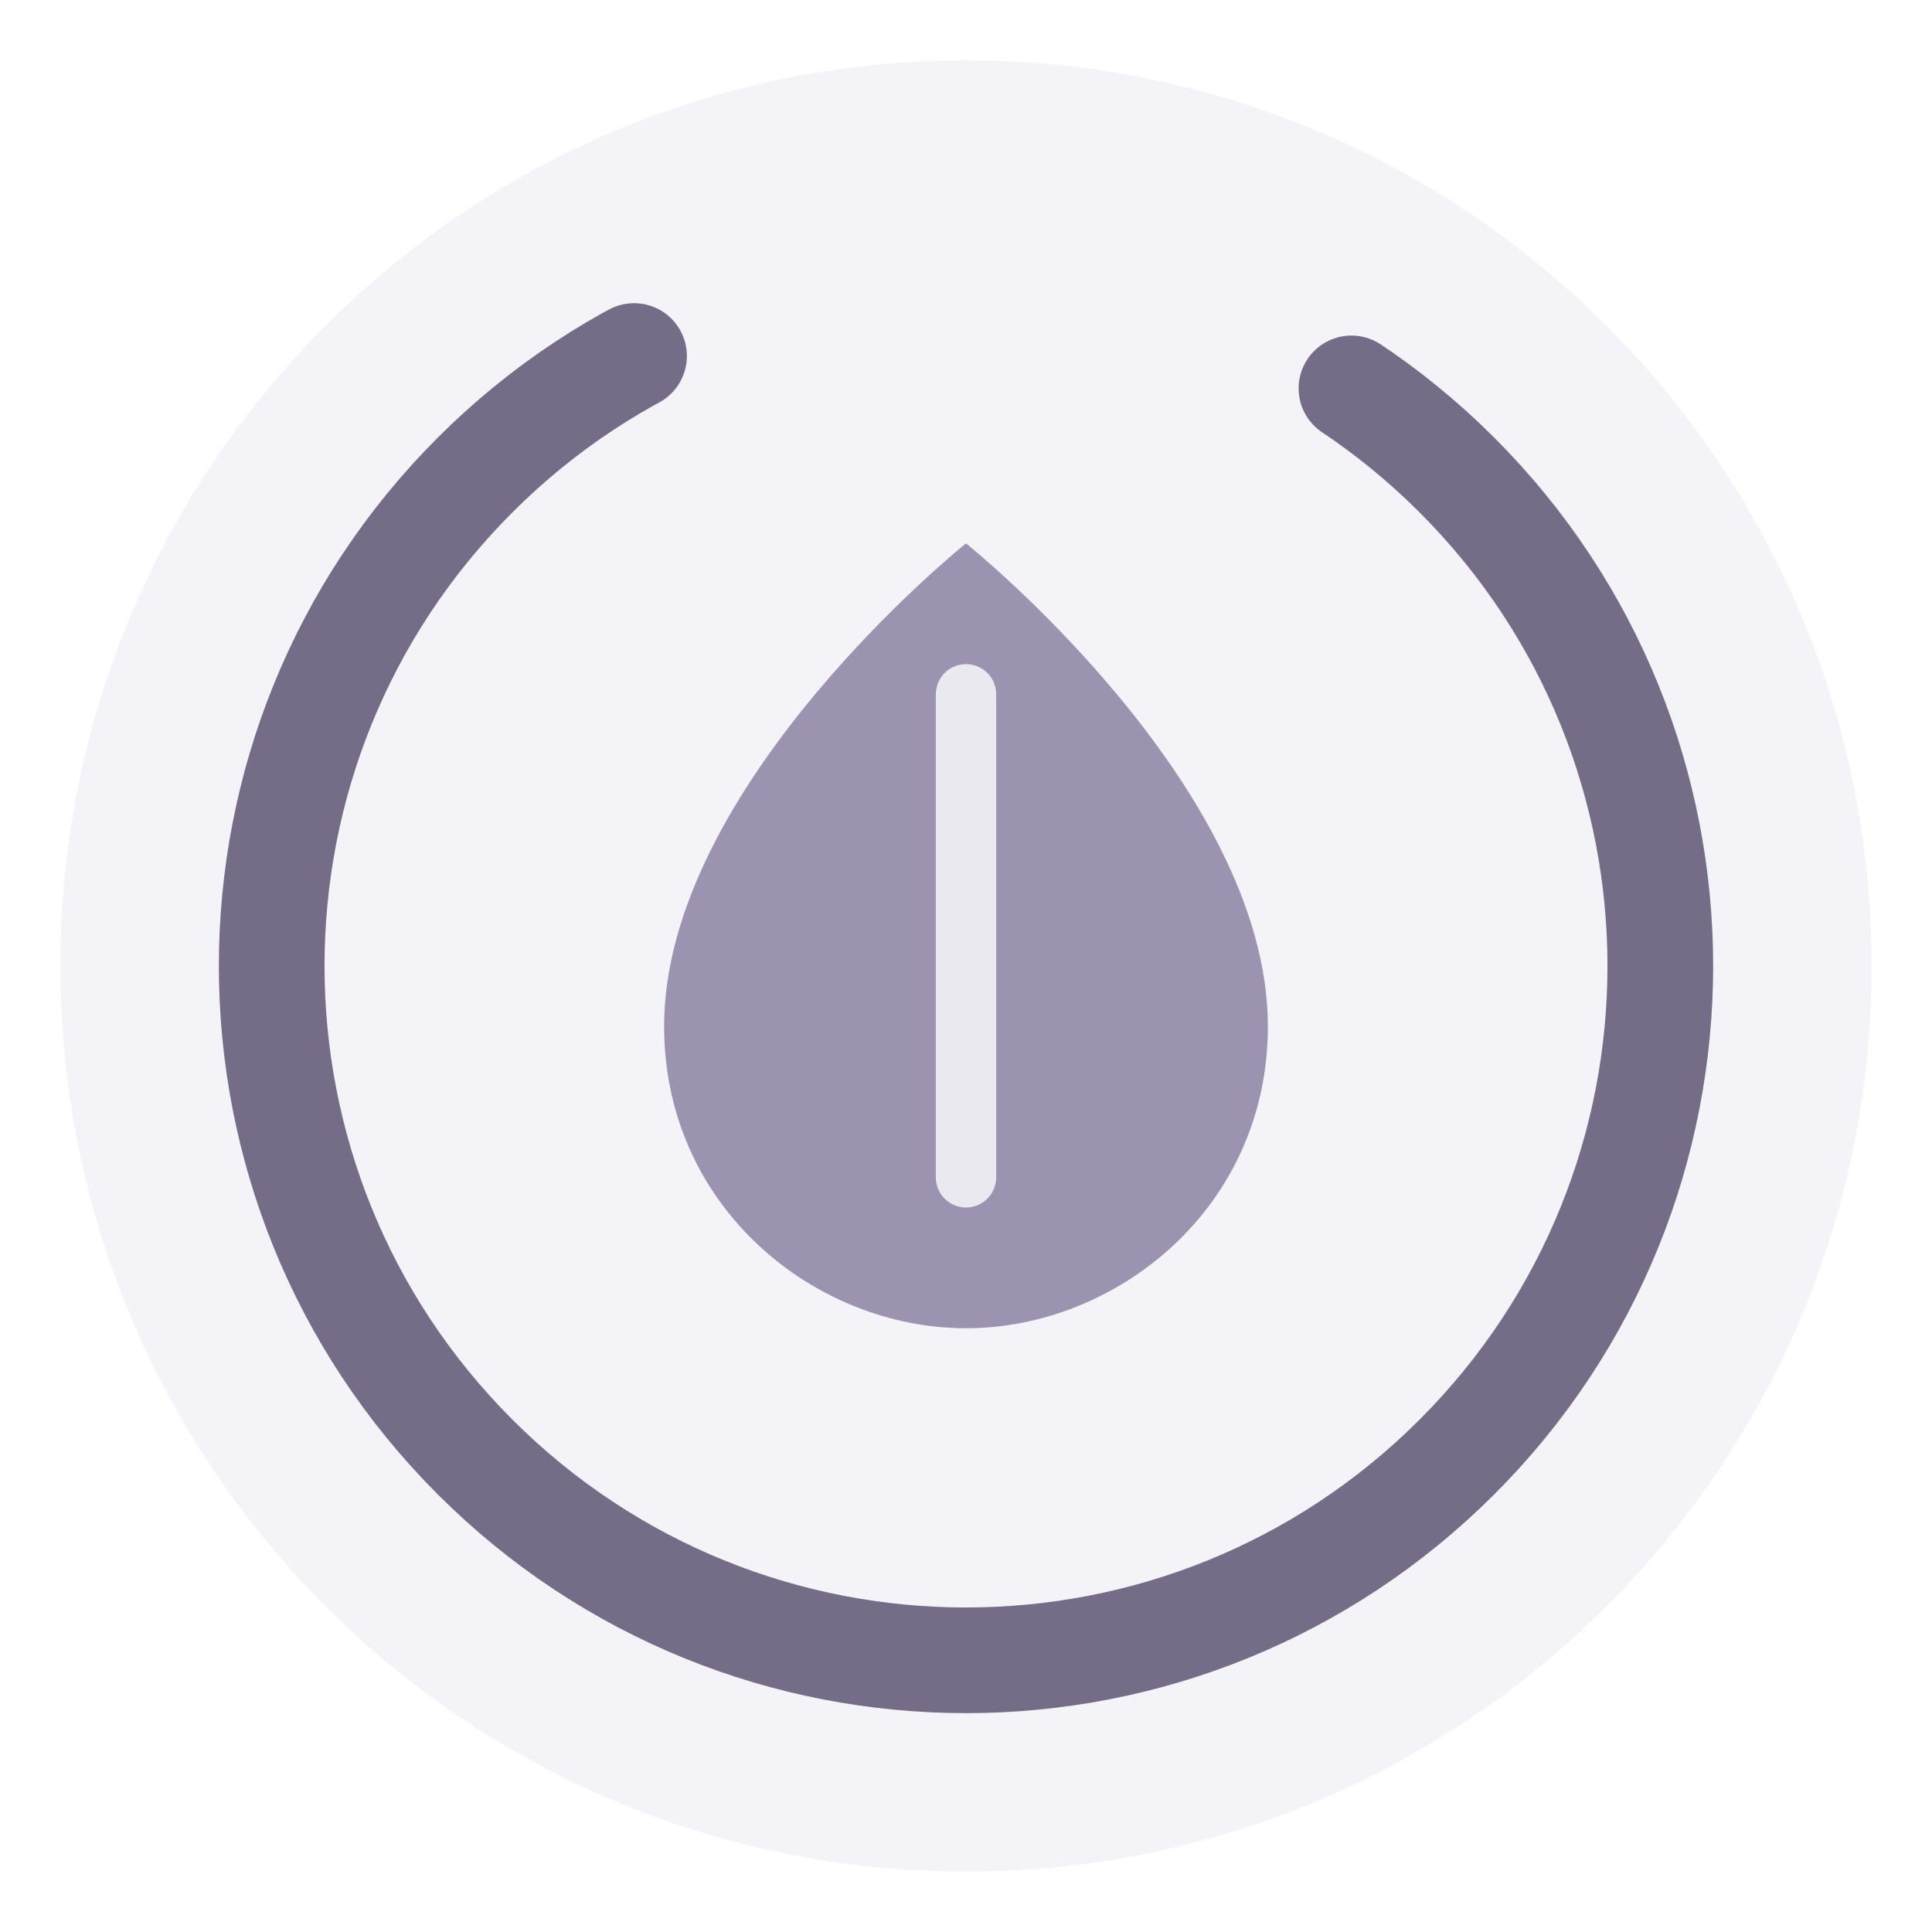
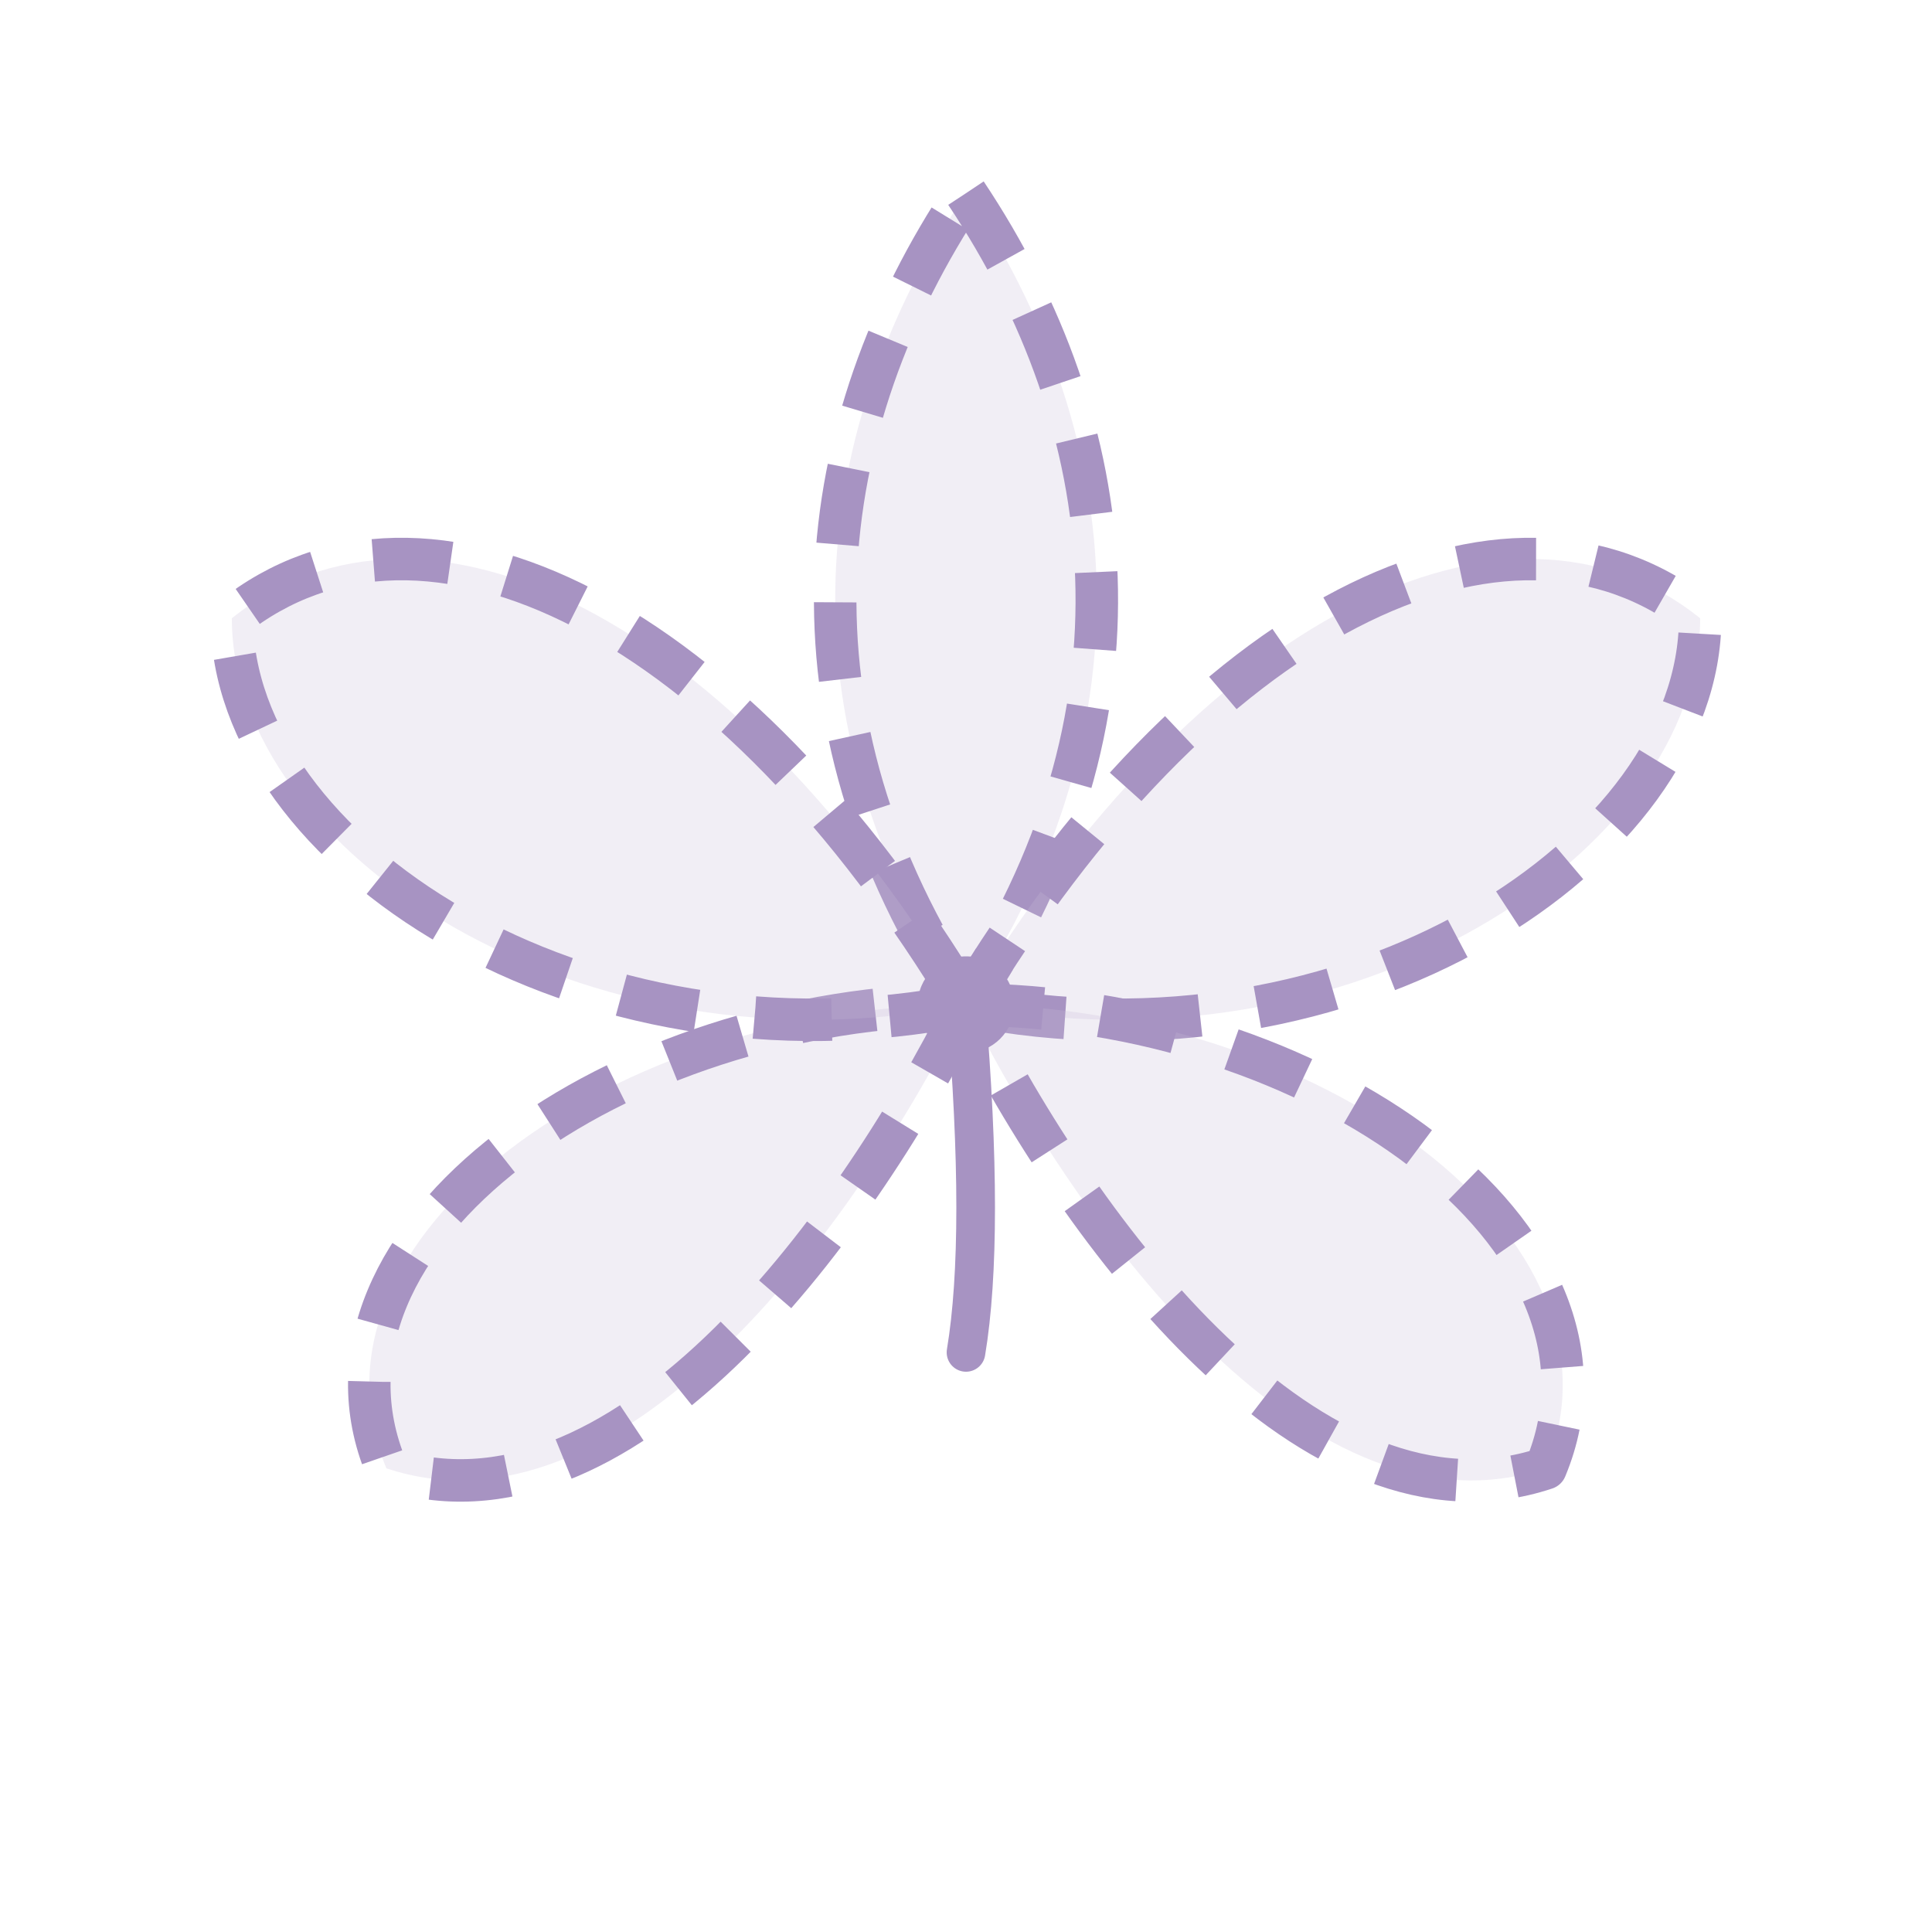
- <svg xmlns="http://www.w3.org/2000/svg" viewBox="0 0 64 64" fill="none">
-   <circle cx="32" cy="32" r="30" fill="#f4f3f7" />
-   <circle cx="32" cy="32" r="23" stroke="#756c88" stroke-width="3.5" stroke-linecap="round" stroke-dasharray="115 25" transform="rotate(-45 32 32)" />
-   <path d="M32 18 C32 18, 42 26, 42 34 C42 40, 37 44, 32 44 C27 44, 22 40, 22 34 C22 26, 32 18, 32 18 Z" fill="#8c82a2" opacity="0.85" />
-   <path d="M32 23 V39" stroke="#f4f3f7" stroke-width="2" stroke-linecap="round" opacity="0.9" />
+ <svg xmlns="http://www.w3.org/2000/svg" viewBox="0 0 100 100" fill="none">
+   <g transform="translate(50, 52)">
+     <path d="M0 -42 C8 -30 10 -15 0 0 C-10 -15 -8 -30 0 -42 Z" fill="#c8bcd9" fill-opacity="0.25" stroke="#a793c2" stroke-width="2.2" stroke-dasharray="4 3" stroke-linejoin="round" />
+     <path d="M0 0 C12 -20 28 -28 38 -20 C38 -8 20 4 0 0 Z" fill="#c8bcd9" fill-opacity="0.25" stroke="#a793c2" stroke-width="2.2" stroke-dasharray="4 3" stroke-linejoin="round" />
+     <path d="M0 0 C18 0 35 12 30 24 C18 28 6 12 0 0 Z" fill="#c8bcd9" fill-opacity="0.25" stroke="#a793c2" stroke-width="2.2" stroke-dasharray="4 3" stroke-linejoin="round" />
+     <path d="M0 0 C-6 12 -18 28 -30 24 C-35 12 -18 0 0 0 Z" fill="#c8bcd9" fill-opacity="0.25" stroke="#a793c2" stroke-width="2.2" stroke-dasharray="4 3" stroke-linejoin="round" />
+     <path d="M0 0 C-20 4 -38 -8 -38 -20 C-28 -28 -12 -20 0 0 Z" fill="#c8bcd9" fill-opacity="0.25" stroke="#a793c2" stroke-width="2.2" stroke-dasharray="4 3" stroke-linejoin="round" />
+     <circle cx="0" cy="0" r="2.5" fill="#a793c2" />
+     <path d="M0 0 Q1 12 0 18" stroke="#a793c2" stroke-width="2" stroke-linecap="round" />
+   </g>
</svg>
